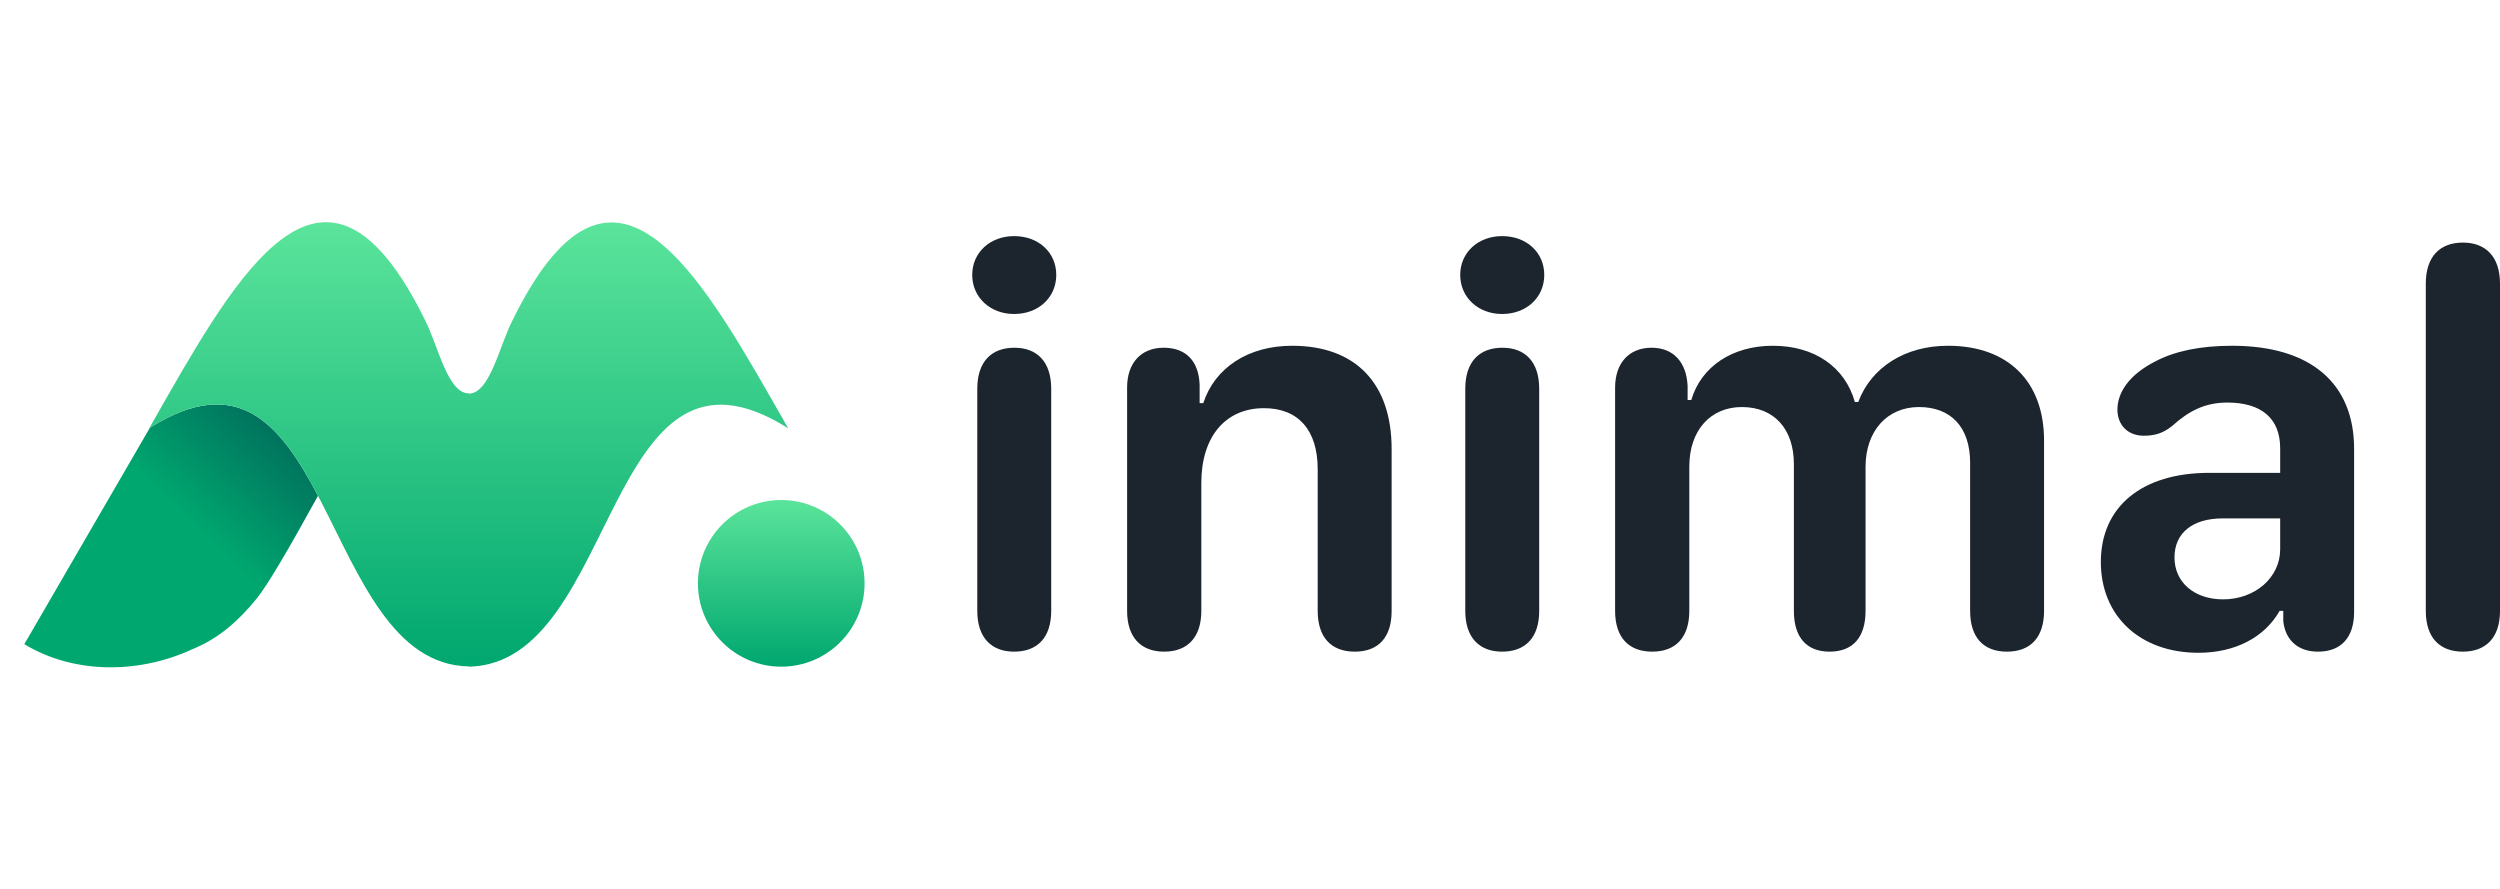
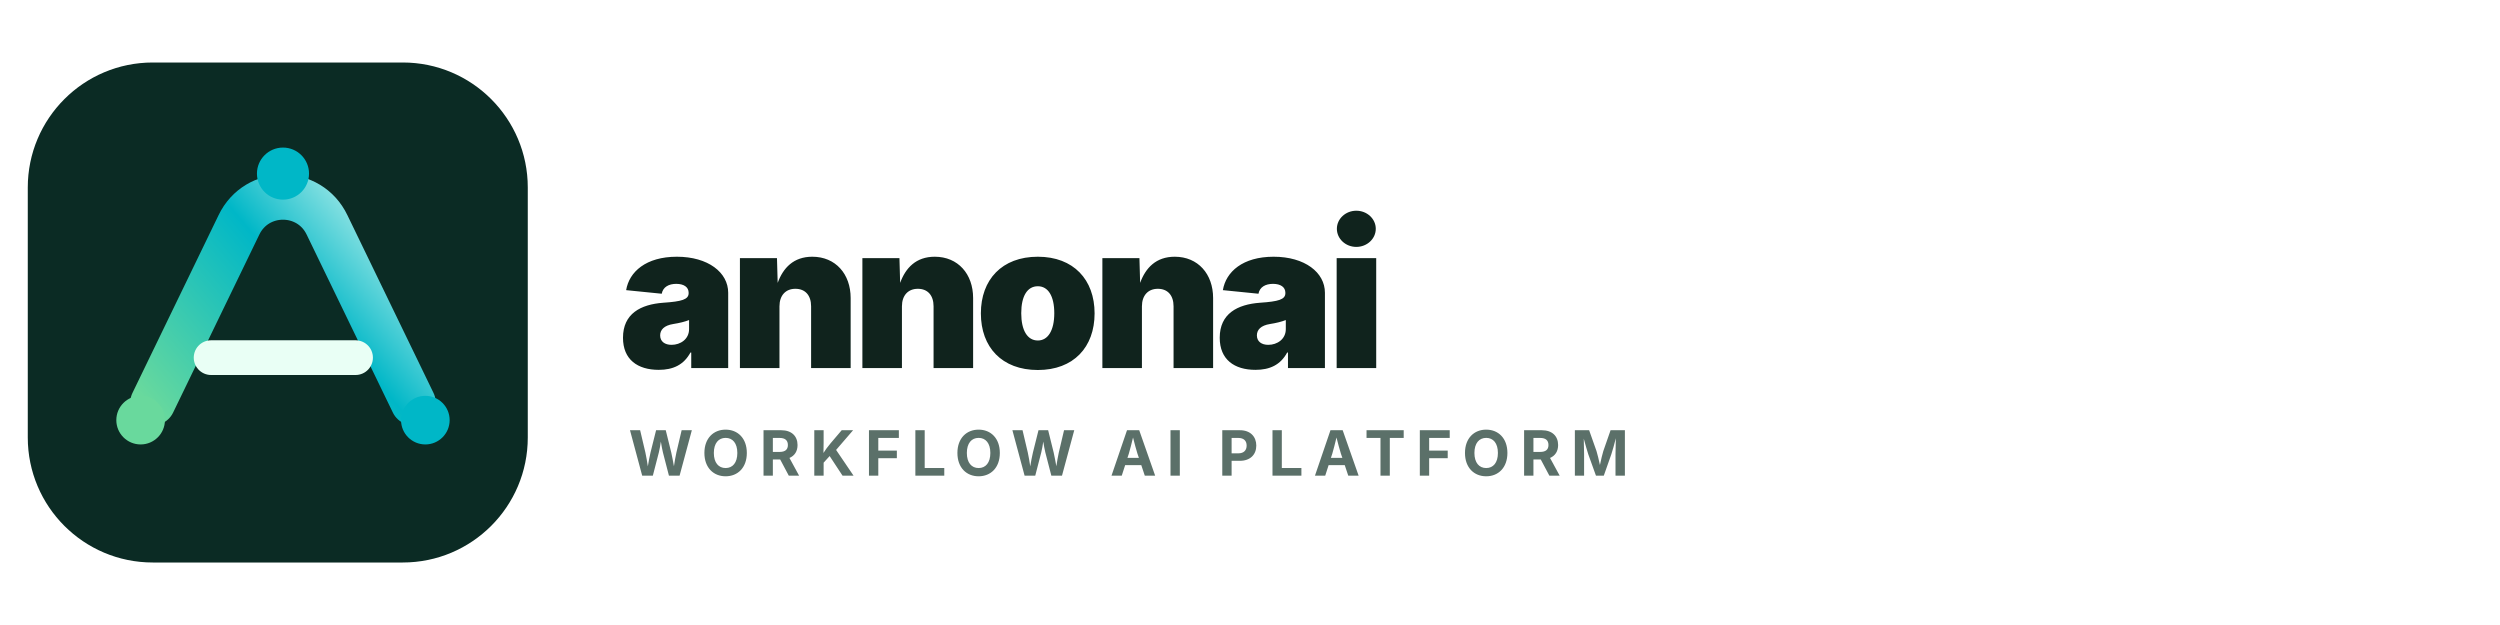
- <svg xmlns="http://www.w3.org/2000/svg" width="360" height="128" viewBox="0 0 360 128" fill="none">
-   <path d="M21.588 61.59C34.378 53.546 40.459 61.254 45.792 71.393C41.379 79.429 38.459 84.333 37.033 86.105C34.343 89.447 31.409 91.978 27.8 93.438C20.214 97.004 10.783 97.17 3.5 92.762L21.588 61.59Z" fill="url(#paint0_linear_4107_1209908)" />
-   <path fill-rule="evenodd" clip-rule="evenodd" d="M111.078 57.431C99.51 37.193 87.552 18.124 73.817 46.096C71.938 49.691 70.568 56.68 67.5 56.68V56.644C64.432 56.644 63.063 49.656 61.184 46.06C47.447 18.089 35.49 37.157 23.922 57.396C23.052 58.922 22.216 60.379 21.5 61.645C48.01 44.863 45.778 95.562 67.5 95.965V96C89.223 95.597 86.99 44.899 113.5 61.68C112.785 60.414 111.949 58.958 111.078 57.431" fill="url(#paint1_linear_4107_1209908)" />
-   <path fill-rule="evenodd" clip-rule="evenodd" d="M112.5 96C119.127 96 124.5 90.627 124.5 84C124.5 77.373 119.127 72 112.5 72C105.873 72 100.5 77.373 100.5 84C100.5 90.627 105.873 96 112.5 96" fill="url(#paint2_linear_4107_1209908)" />
-   <path fill-rule="evenodd" clip-rule="evenodd" d="M146.031 45.215C149.553 45.215 152.103 42.826 152.103 39.587C152.103 36.348 149.553 34 146.031 34C142.591 34 140 36.348 140 39.587C140 42.826 142.591 45.215 146.031 45.215ZM146.031 93.838C149.351 93.838 151.374 91.854 151.374 87.968V55.984C151.374 52.097 149.351 50.073 146.072 50.073C142.753 50.073 140.729 52.097 140.729 55.984V87.968C140.729 91.814 142.753 93.838 146.031 93.838ZM200.394 88.008C200.394 91.773 198.491 93.838 195.091 93.838C191.65 93.838 189.748 91.733 189.748 87.968V67.563C189.748 61.935 186.955 58.777 182.017 58.777C176.471 58.777 172.99 62.866 172.99 69.547V87.968C172.99 91.733 171.047 93.838 167.647 93.838C164.247 93.838 162.304 91.733 162.304 87.968V55.781C162.304 52.259 164.328 50.073 167.566 50.073C170.764 50.073 172.626 51.976 172.747 55.417V58.049H173.273C174.933 52.947 179.75 49.789 186.064 49.789C195.213 49.789 200.394 55.215 200.394 64.648V88.008ZM216.302 45.215C219.823 45.215 222.374 42.826 222.374 39.587C222.374 36.348 219.823 34 216.302 34C212.861 34 210.27 36.348 210.27 39.587C210.27 42.826 212.861 45.215 216.302 45.215ZM221.645 87.968C221.645 91.854 219.621 93.838 216.302 93.838C213.023 93.838 210.999 91.814 210.999 87.968V55.984C210.999 52.097 213.023 50.073 216.342 50.073C219.621 50.073 221.645 52.097 221.645 55.984V87.968ZM289.001 93.838C292.401 93.838 294.344 91.773 294.344 87.968V63.433C294.344 54.931 289.163 49.789 280.5 49.789C274.307 49.789 269.45 52.907 267.588 57.887H267.102C265.685 52.866 261.314 49.789 255.282 49.789C249.454 49.789 244.96 52.785 243.544 57.603H243.017V55.579C242.856 52.138 240.953 50.073 237.836 50.073C234.598 50.073 232.574 52.259 232.574 55.822V87.968C232.574 91.773 234.517 93.838 237.917 93.838C241.317 93.838 243.26 91.773 243.26 87.968V67.198C243.26 61.976 246.296 58.615 250.83 58.615C255.444 58.615 258.318 61.733 258.318 66.834V87.968C258.318 91.773 260.14 93.838 263.459 93.838C266.819 93.838 268.64 91.773 268.64 87.968V67.239C268.64 62.057 271.757 58.615 276.331 58.615C280.946 58.615 283.698 61.53 283.698 66.632V87.968C283.698 91.773 285.601 93.838 289.001 93.838ZM328.265 87.968C326.079 91.814 321.829 94 316.567 94C308.188 94 302.521 88.737 302.521 80.923C302.521 72.988 308.39 68.089 318.145 68.089H328.346V64.567C328.346 60.235 325.634 57.968 320.736 57.968C317.498 57.968 315.19 59.182 312.802 61.328C311.588 62.3 310.454 62.745 308.714 62.745C306.366 62.745 304.909 61.166 304.909 58.98C304.909 56.47 306.65 53.919 310.414 52.016C313.126 50.599 316.729 49.789 321.424 49.789C332.677 49.789 338.992 55.134 338.992 64.648V88.13C338.992 91.773 337.13 93.838 333.811 93.838C330.977 93.838 329.115 92.259 328.791 89.466V87.968H328.265ZM320.129 86.308C315.96 86.308 313.126 83.838 313.126 80.275C313.126 76.753 315.717 74.648 320.088 74.648H328.346V79.101C328.346 83.15 324.743 86.308 320.129 86.308ZM360 87.968C360 91.854 357.936 93.838 354.657 93.838C351.338 93.838 349.314 91.854 349.314 87.968V40.842C349.314 36.956 351.338 34.931 354.657 34.931C357.936 34.931 360 36.956 360 40.842V87.968Z" fill="#1C252E" />
+ <svg xmlns="http://www.w3.org/2000/svg" width="720" height="180" viewBox="0 0 720 180" fill="none">
+   <rect x="8" y="18" width="144" height="144" rx="36" fill="#0B2B24" />
+   <path d="M44 116L68.8 64.8C73.9 54.1 89.1 54.1 94.2 64.8L119 116" stroke="url(#g1)" stroke-width="13" stroke-linecap="round" stroke-linejoin="round" />
+   <path d="M60.8 103H102.4" stroke="#E9FFF5" stroke-width="10" stroke-linecap="round" />
+   <circle cx="81.5" cy="50" r="7.5" fill="#00B7C7" />
+   <circle cx="40.5" cy="121" r="7" fill="#69D99D" />
+   <circle cx="122.5" cy="121" r="7" fill="#00B7C7" />
+   <text x="178" y="106" fill="#10231D" font-family="Inter, Manrope, Arial, sans-serif" font-size="58" font-weight="850" letter-spacing="-2.4">annonai</text>
+   <text x="181" y="137" fill="#5B7069" font-family="Inter, Manrope, Arial, sans-serif" font-size="18" font-weight="650" letter-spacing="2.8">WORKFLOW AI PLATFORM</text>
  <defs>
-     <linearGradient id="paint0_linear_4107_1209908" x1="38" y1="41.947" x2="16.381" y2="64.906" gradientUnits="userSpaceOnUse">
-       <stop stop-color="#004B50" />
-       <stop offset="1" stop-color="#00A76F" />
-     </linearGradient>
-     <linearGradient id="paint1_linear_4107_1209908" x1="21.5" y1="32" x2="21.5" y2="96" gradientUnits="userSpaceOnUse">
-       <stop stop-color="#5BE49B" />
-       <stop offset="1" stop-color="#00A76F" />
-     </linearGradient>
-     <linearGradient id="paint2_linear_4107_1209908" x1="100.5" y1="72" x2="100.5" y2="96" gradientUnits="userSpaceOnUse">
-       <stop stop-color="#5BE49B" />
-       <stop offset="1" stop-color="#00A76F" />
+     <linearGradient id="g1" x1="44" y1="118" x2="120" y2="54" gradientUnits="userSpaceOnUse">
+       <stop stop-color="#69D99D" />
+       <stop offset="0.55" stop-color="#00B7C7" />
+       <stop offset="1" stop-color="#E9FFF5" />
    </linearGradient>
  </defs>
</svg>
